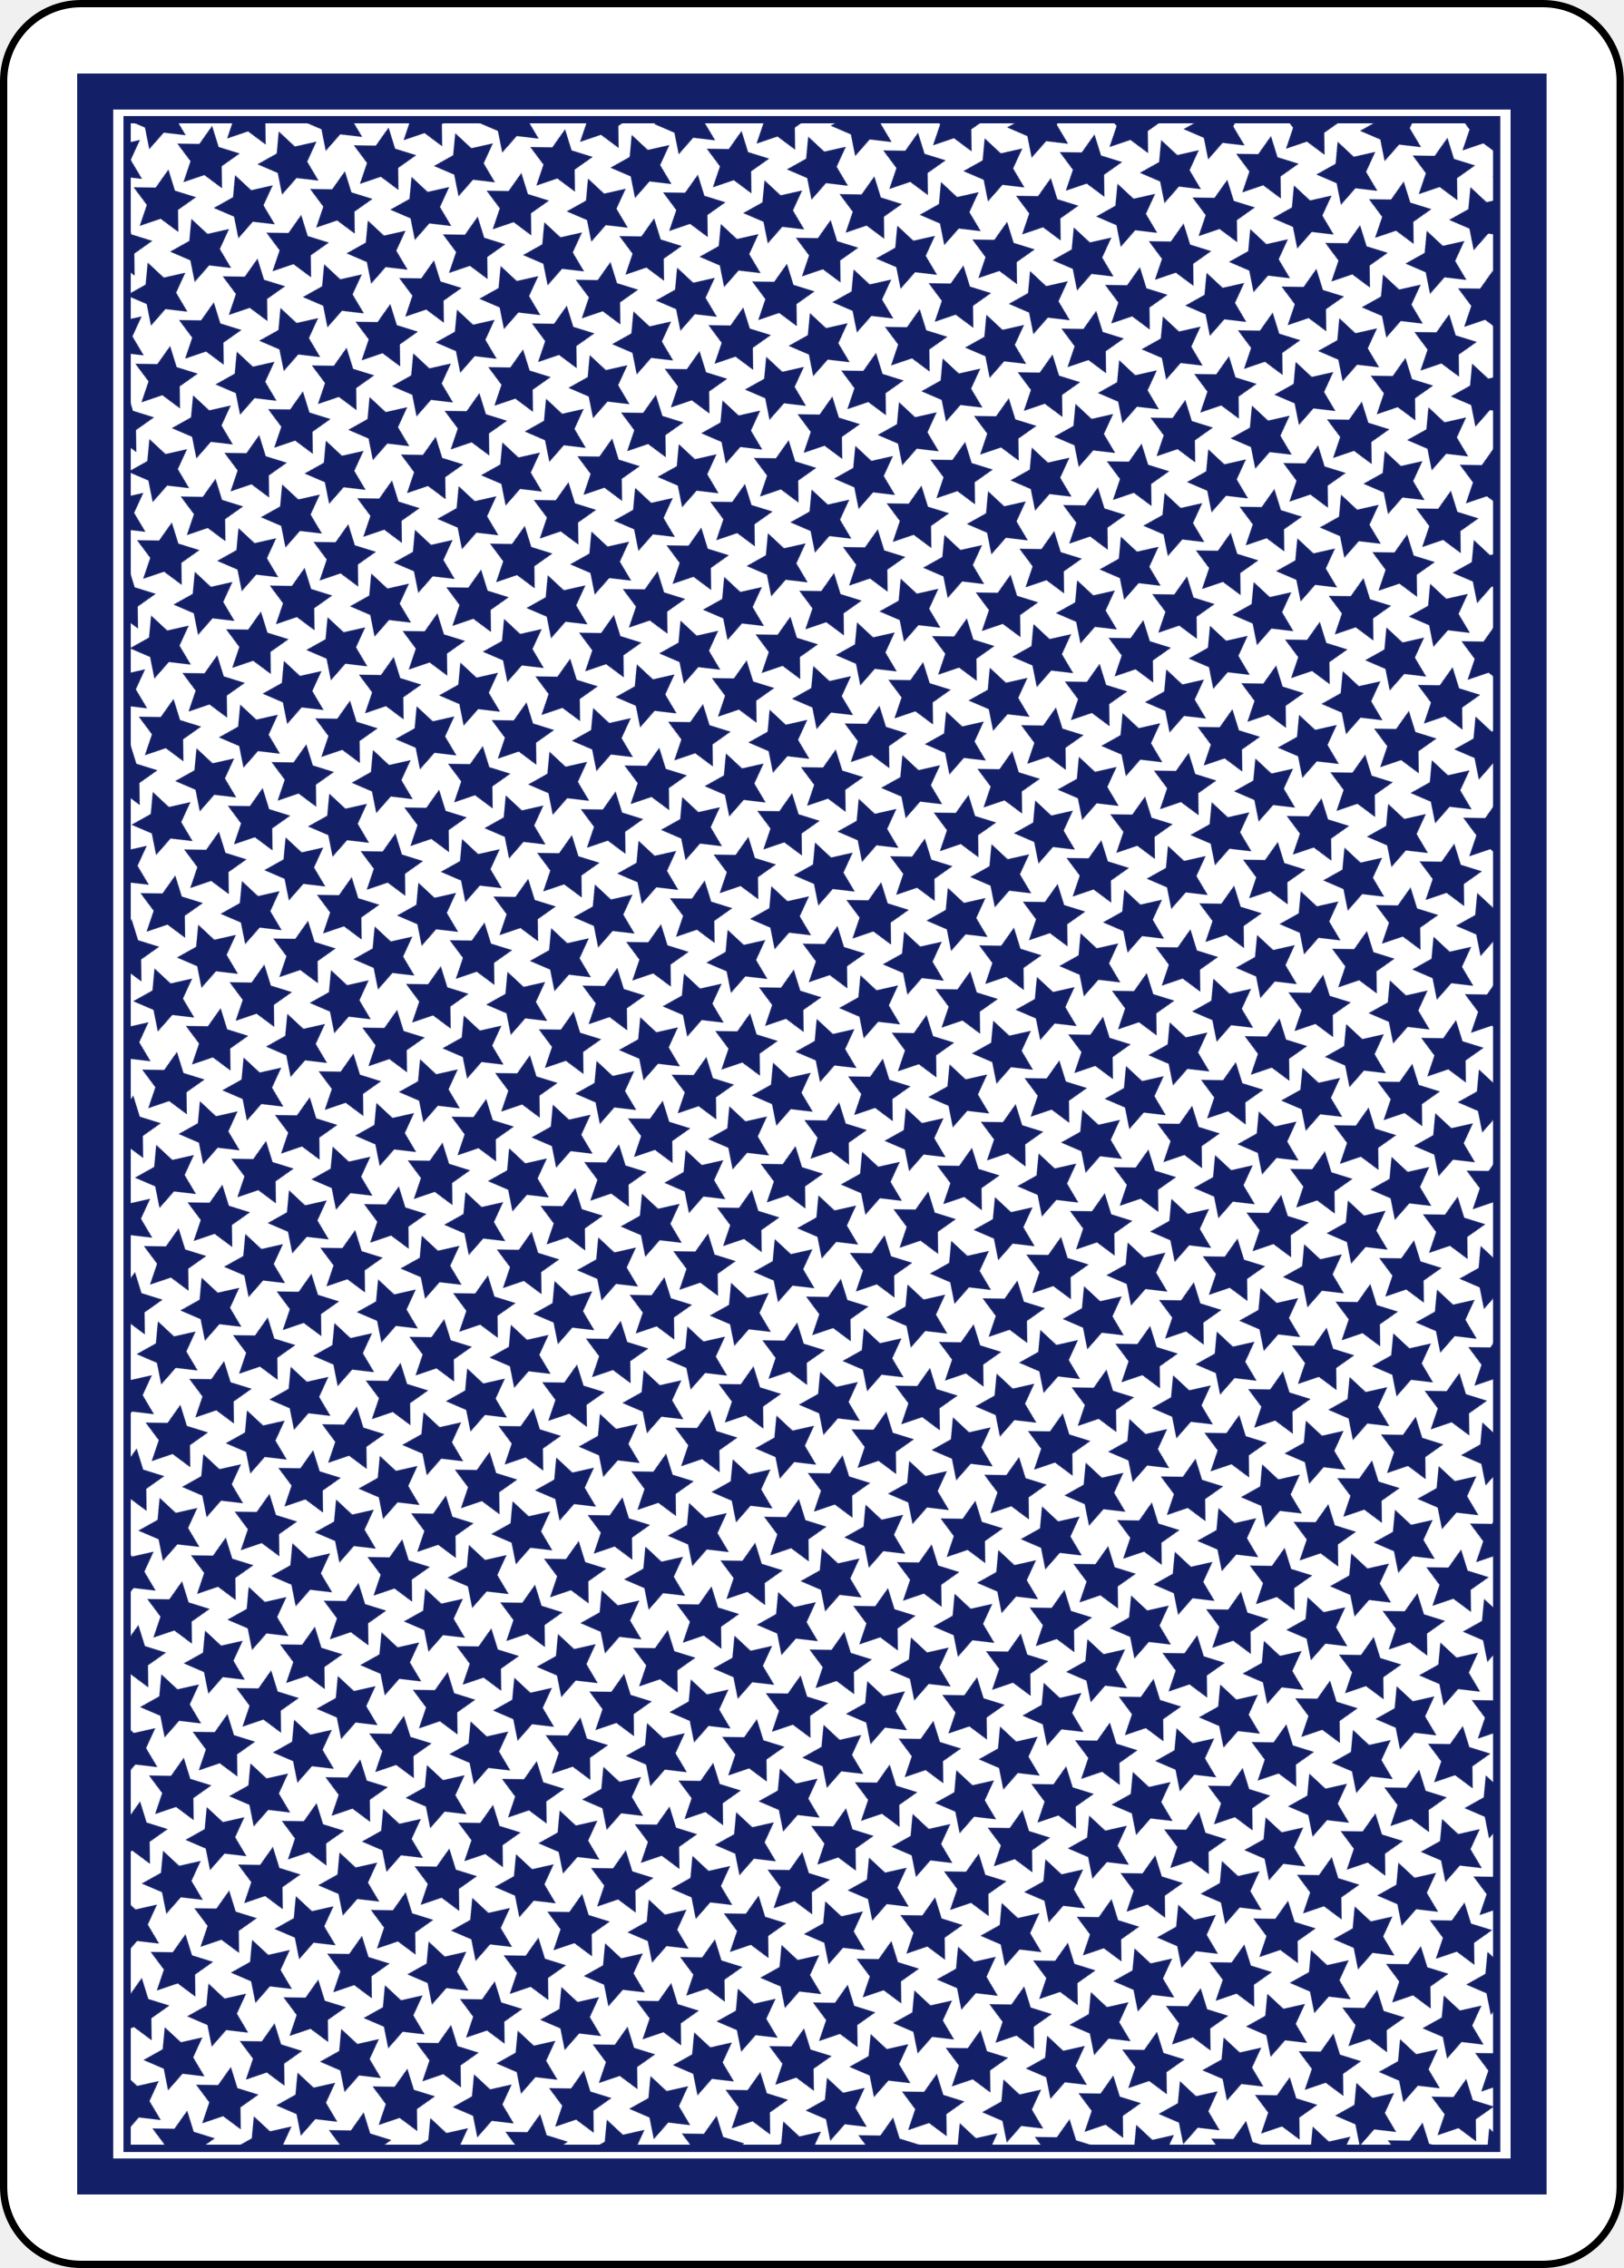
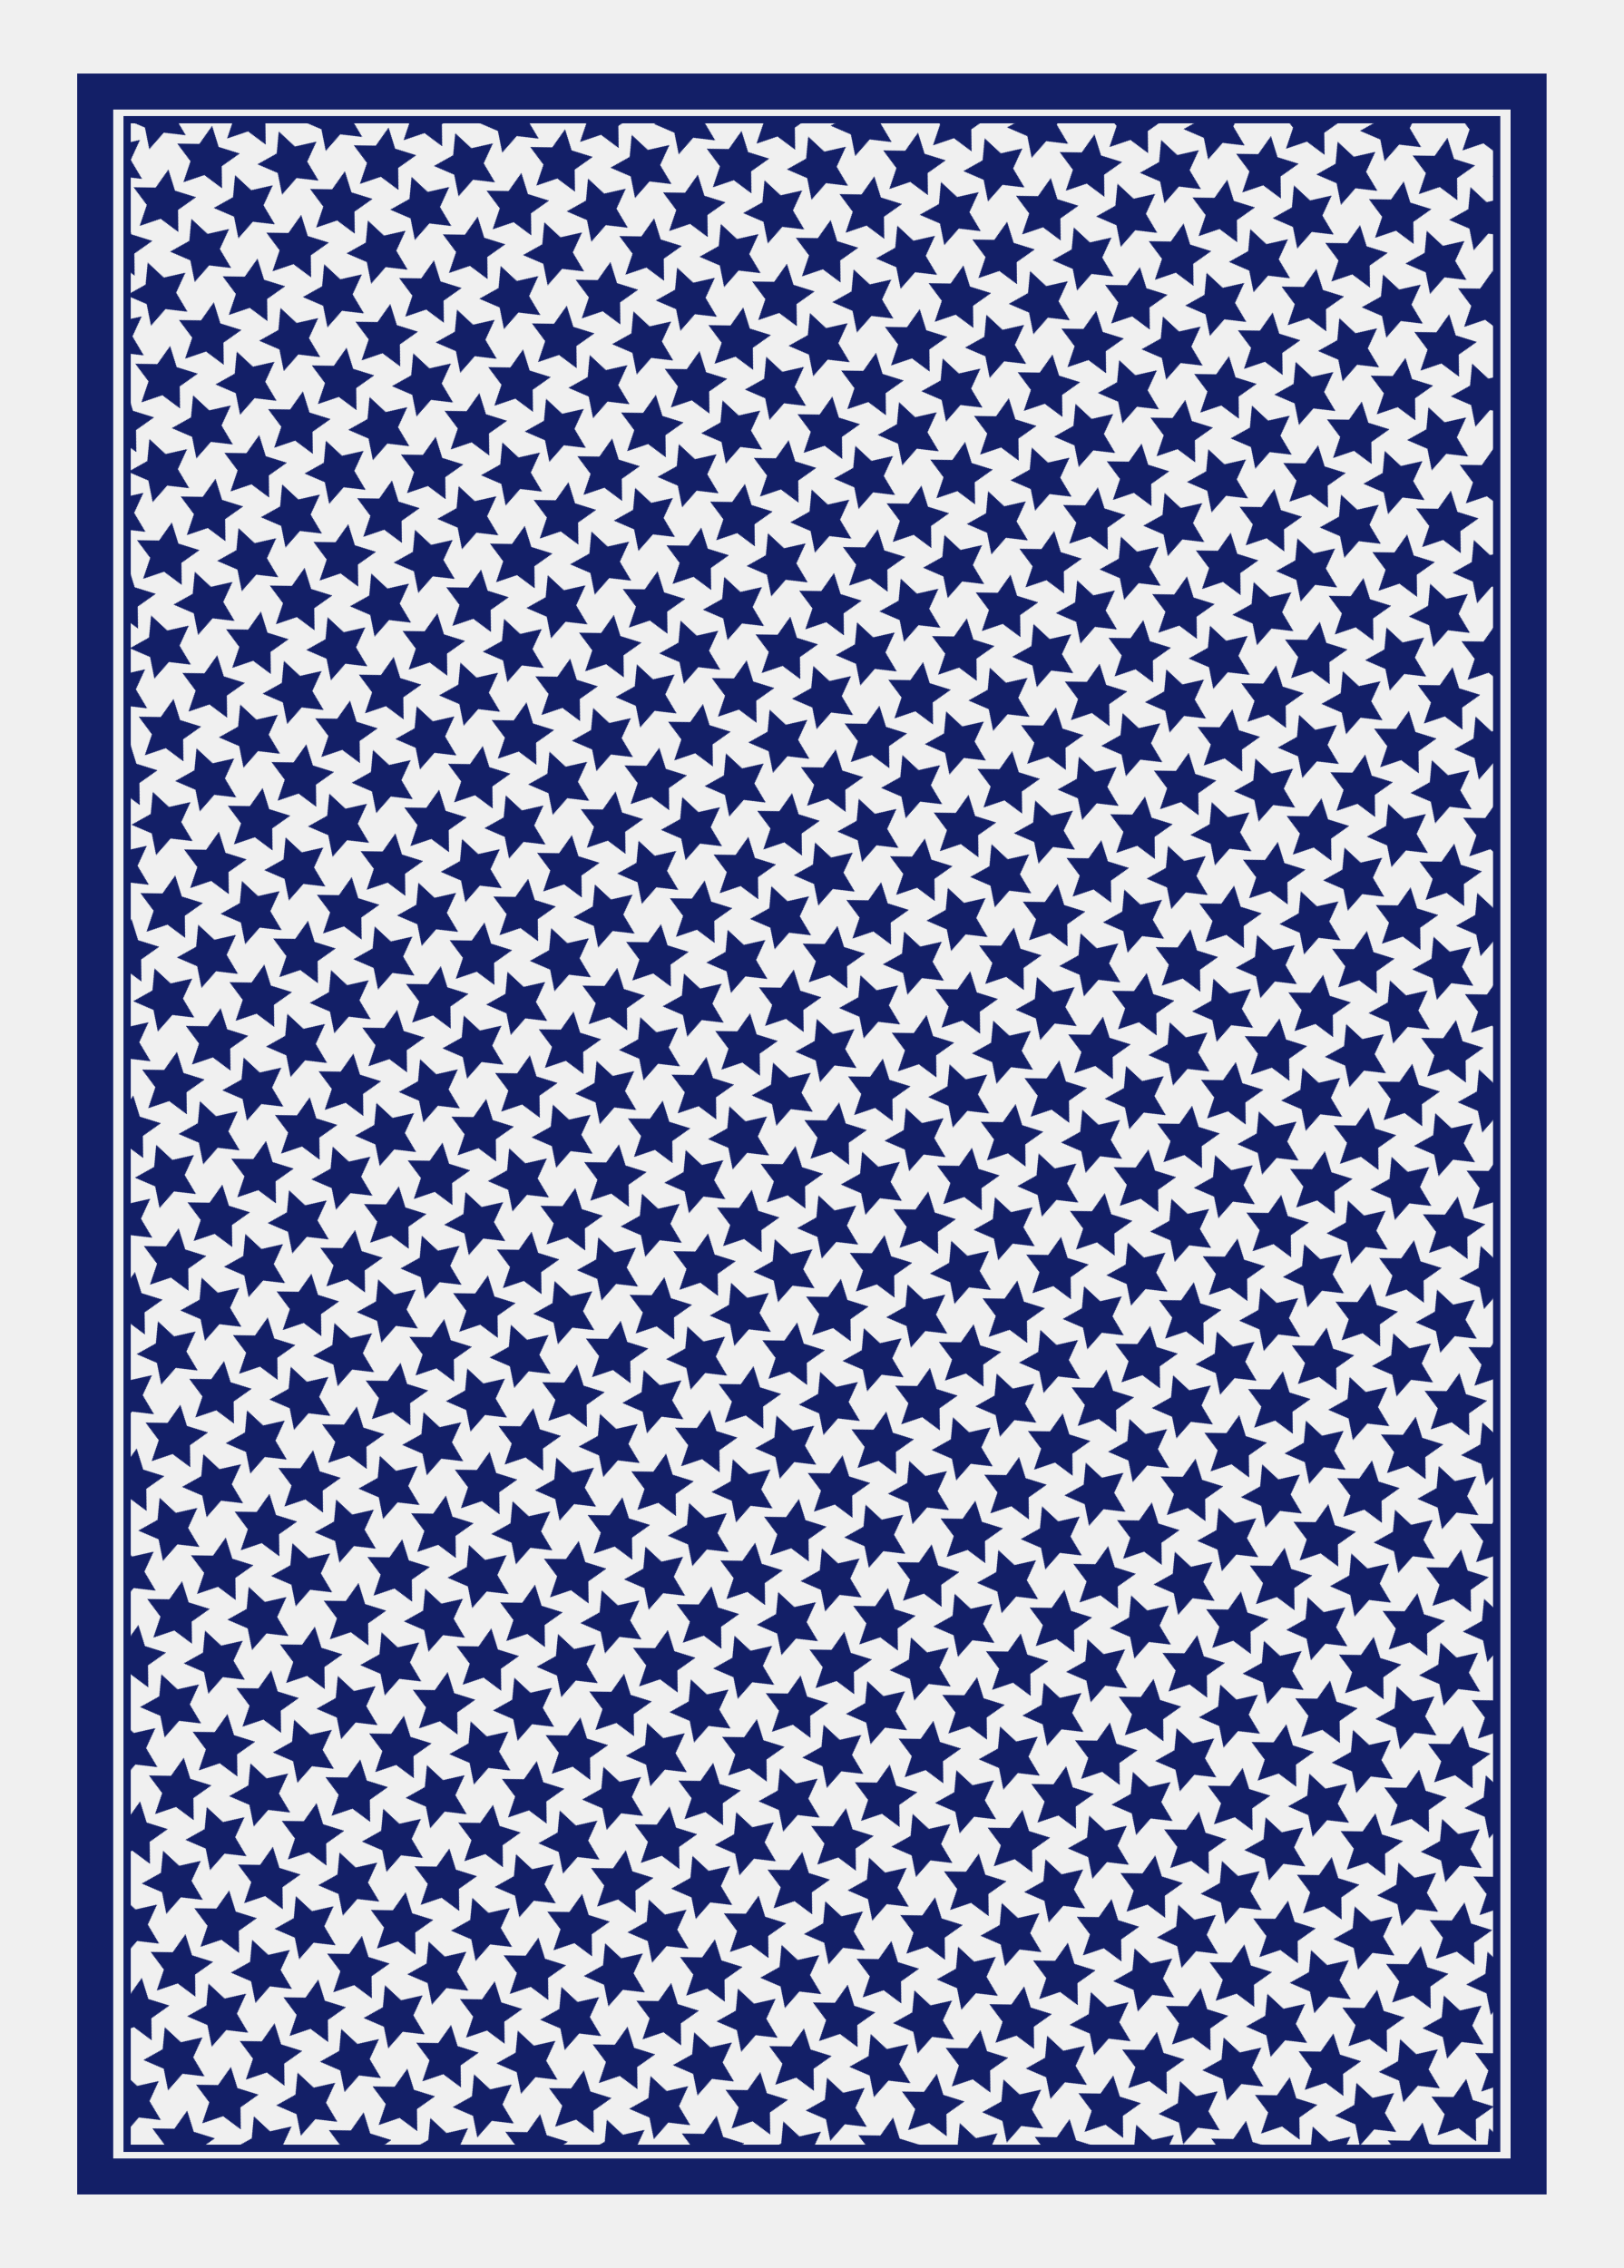
<svg xmlns="http://www.w3.org/2000/svg" xmlns:xlink="http://www.w3.org/1999/xlink" width="223.228" height="311.811" id="svg3775" version="1.1">
  <defs id="defs3777">
-     <pattern patternTransform="matrix(-0.1105996,0.1105996,-0.1105996,-0.1105996,-254.0238,74.42622)" id="pattern13545-1" xlink:href="#pattern13024-5" />
+     <pattern patternTransform="matrix(-0.1105996,0.1105996,-0.1105996,-0.1105996,266.0238,-56.61431)" id="pattern13545-1" xlink:href="#pattern13024-5" />
    <pattern id="pattern13024-5" patternTransform="translate(-254.0238,74.42622)" height="110.741" width="108.618" patternUnits="userSpaceOnUse">
      <path style="fill:#131f67;fill-opacity:1;stroke:none" id="path13016-2" d="m -1016.046,25.721 -10.764,16.121 7.177,18.006 -18.658,-5.256 -14.907,12.39 -0.767,-19.369 -16.39,-10.349 18.184,-6.715 4.777,-18.786 12.005,15.219 z" transform="translate(1070.355,-11.76359)" />
      <path transform="matrix(0.8660254,0.5,-0.5,0.8660254,946.3391,568.7278)" d="m -1016.046,25.721 -10.764,16.121 7.177,18.006 -18.658,-5.256 -14.907,12.39 -0.767,-19.369 -16.39,-10.349 18.184,-6.715 4.777,-18.786 12.005,15.219 z" id="path13018-7" style="fill:#131f67;fill-opacity:1;stroke:none" />
      <path transform="translate(1124.664,-11.76359)" style="fill:#131f67;fill-opacity:1;stroke:none" id="path13020-6" d="m -1016.046,25.721 -10.764,16.121 7.177,18.006 -18.658,-5.256 -14.907,12.39 -0.767,-19.369 -16.39,-10.349 18.184,-6.715 4.777,-18.786 12.005,15.219 z" />
      <path transform="matrix(0.8660254,0.5,-0.5,0.8660254,1000.648,568.7278)" d="m -1016.046,25.721 -10.764,16.121 7.177,18.006 -18.658,-5.256 -14.907,12.39 -0.767,-19.369 -16.39,-10.349 18.184,-6.715 4.777,-18.786 12.005,15.219 z" id="path13022-1" style="fill:#131f67;fill-opacity:1;stroke:none" />
    </pattern>
    <pattern patternTransform="matrix(0.1062312,-0.1062312,0.1062312,0.1062312,-605.8288,365.8118)" id="pattern15142" xlink:href="#pattern13074-4" />
    <pattern patternTransform="matrix(0.1062312,-0.1062312,0.1062312,0.1062312,-605.8288,365.8118)" id="pattern13074-4" xlink:href="#pattern13064-2" />
    <pattern patternTransform="matrix(0.1062312,-0.1062312,0.1062312,0.1062312,-836.8288,38.81179)" id="pattern13064-2" xlink:href="#pattern8526-950-188-3" />
    <pattern patternTransform="matrix(0.1062312,-0.1062312,0.1062312,0.1062312,13.11354,22.90188)" id="pattern8526-950-188-3" xlink:href="#pattern8519-687-26-2" />
    <pattern patternTransform="matrix(0.1062312,-0.1062312,0.1062312,0.1062312,-23.65602,100.6836)" id="pattern8519-687-26-2" xlink:href="#pattern8507-266-27-2" />
    <pattern patternTransform="matrix(0.1062312,-0.1062312,0.1062312,0.1062312,194.5471,-74.72911)" id="pattern8507-266-27-2" xlink:href="#pattern8501-248-271-1" />
    <pattern patternTransform="matrix(0.0652057,-0.0652057,0.0652057,0.0652057,194.5471,-74.72911)" id="pattern8501-248-271-1" xlink:href="#pattern8475-545-163-6" />
    <pattern patternTransform="matrix(0.1100633,-0.1100633,0.1100633,0.1100633,-254.0238,74.42622)" id="pattern8475-545-163-6" xlink:href="#pattern8463-7-486-8" />
    <pattern id="pattern8463-7-486-8" patternTransform="translate(-254.0238,74.42622)" height="110.741" width="108.618" patternUnits="userSpaceOnUse">
      <path style="fill:#d40000;fill-opacity:1;stroke:none" id="path11396-5" d="m -1016.046,25.721 -10.764,16.121 7.177,18.006 -18.658,-5.256 -14.907,12.39 -0.767,-19.369 -16.39,-10.349 18.184,-6.715 4.777,-18.786 12.005,15.219 z" transform="translate(1070.355,-11.76359)" />
      <path transform="matrix(0.8660254,0.5,-0.5,0.8660254,946.3391,568.7278)" d="m -1016.046,25.721 -10.764,16.121 7.177,18.006 -18.658,-5.256 -14.907,12.39 -0.767,-19.369 -16.39,-10.349 18.184,-6.715 4.777,-18.786 12.005,15.219 z" id="path11398-7" style="fill:#d40000;fill-opacity:1;stroke:none" />
      <path transform="translate(1124.664,-11.76359)" style="fill:#d40000;fill-opacity:1;stroke:none" id="path11400-6" d="m -1016.046,25.721 -10.764,16.121 7.177,18.006 -18.658,-5.256 -14.907,12.39 -0.767,-19.369 -16.39,-10.349 18.184,-6.715 4.777,-18.786 12.005,15.219 z" />
      <path transform="matrix(0.8660254,0.5,-0.5,0.8660254,1000.648,568.7278)" d="m -1016.046,25.721 -10.764,16.121 7.177,18.006 -18.658,-5.256 -14.907,12.39 -0.767,-19.369 -16.39,-10.349 18.184,-6.715 4.777,-18.786 12.005,15.219 z" id="path11402-1" style="fill:#d40000;fill-opacity:1;stroke:none" />
    </pattern>
  </defs>
  <g id="layer1" style="display:inline" transform="translate(-260.4331,-370.2756)">
-     <g transform="translate(520.0475,-131.0405)" id="g13552" style="display:inline">
-       <rect style="fill:#ffffff;stroke:#000000;stroke-width:1;stroke-opacity:1" id="rect13537" width="222.228" height="310.811" x="-259.114" y="501.816" ry="10.63" rx="10.63" />
-       <rect style="fill:none;stroke:#131f67;stroke-width:4.952;stroke-linecap:round;stroke-linejoin:miter;stroke-miterlimit:4;stroke-dasharray:none;stroke-opacity:1" id="rect13539" width="197.052" height="286.644" x="-246.526" y="513.9" ry="0" />
-       <rect style="fill:url(#pattern13545-1);fill-opacity:1;stroke:#131f67;stroke-width:1;stroke-linecap:round;stroke-linejoin:miter;stroke-miterlimit:4;stroke-dasharray:none;stroke-opacity:1" id="rect13541" width="188.277" height="278.906" x="-242.139" y="517.769" />
-     </g>
+     <rect ry="0" y="382.859" x="273.521" height="286.644" width="197.052" id="rect13539" style="fill:none;stroke:#131f67;stroke-width:4.952;stroke-linecap:round;stroke-linejoin:miter;stroke-miterlimit:4;stroke-dasharray:none;stroke-opacity:1" />
+     <rect y="386.728" x="277.909" height="278.906" width="188.277" id="rect13541" style="fill:url(#pattern13545-1);fill-opacity:1;stroke:#131f67;stroke-width:1;stroke-linecap:round;stroke-linejoin:miter;stroke-miterlimit:4;stroke-dasharray:none;stroke-opacity:1" />
  </g>
</svg>
